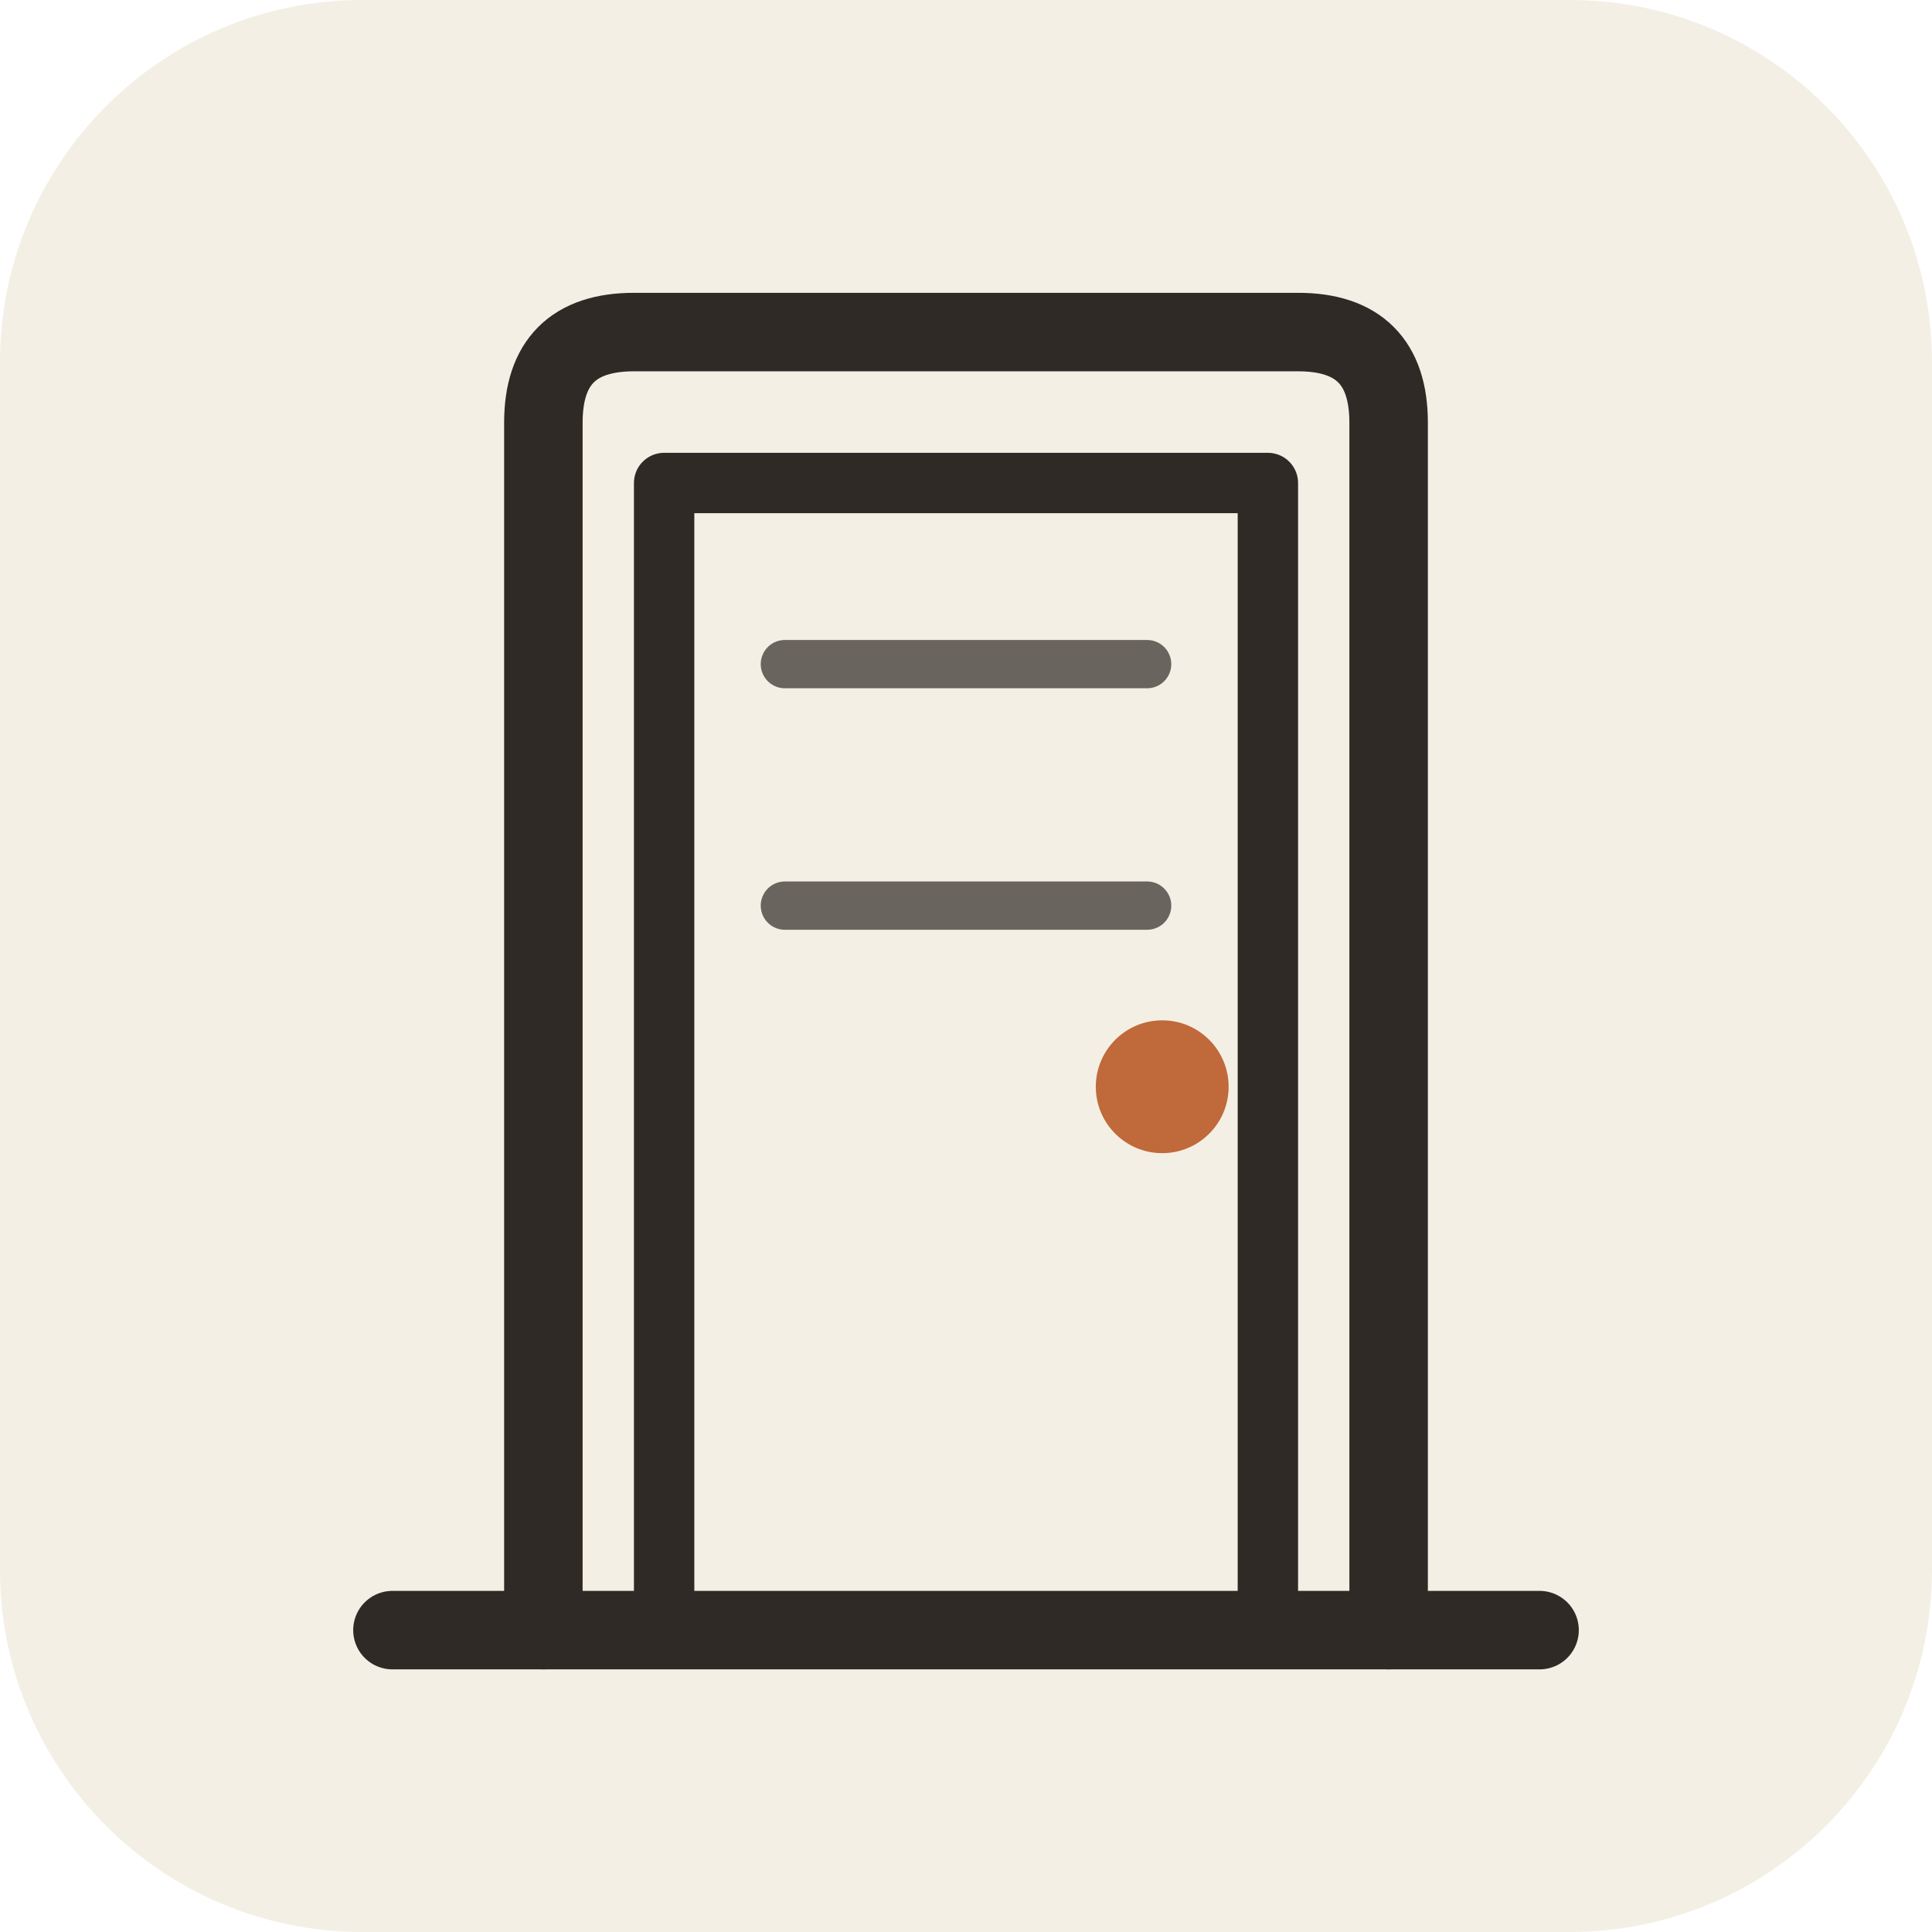
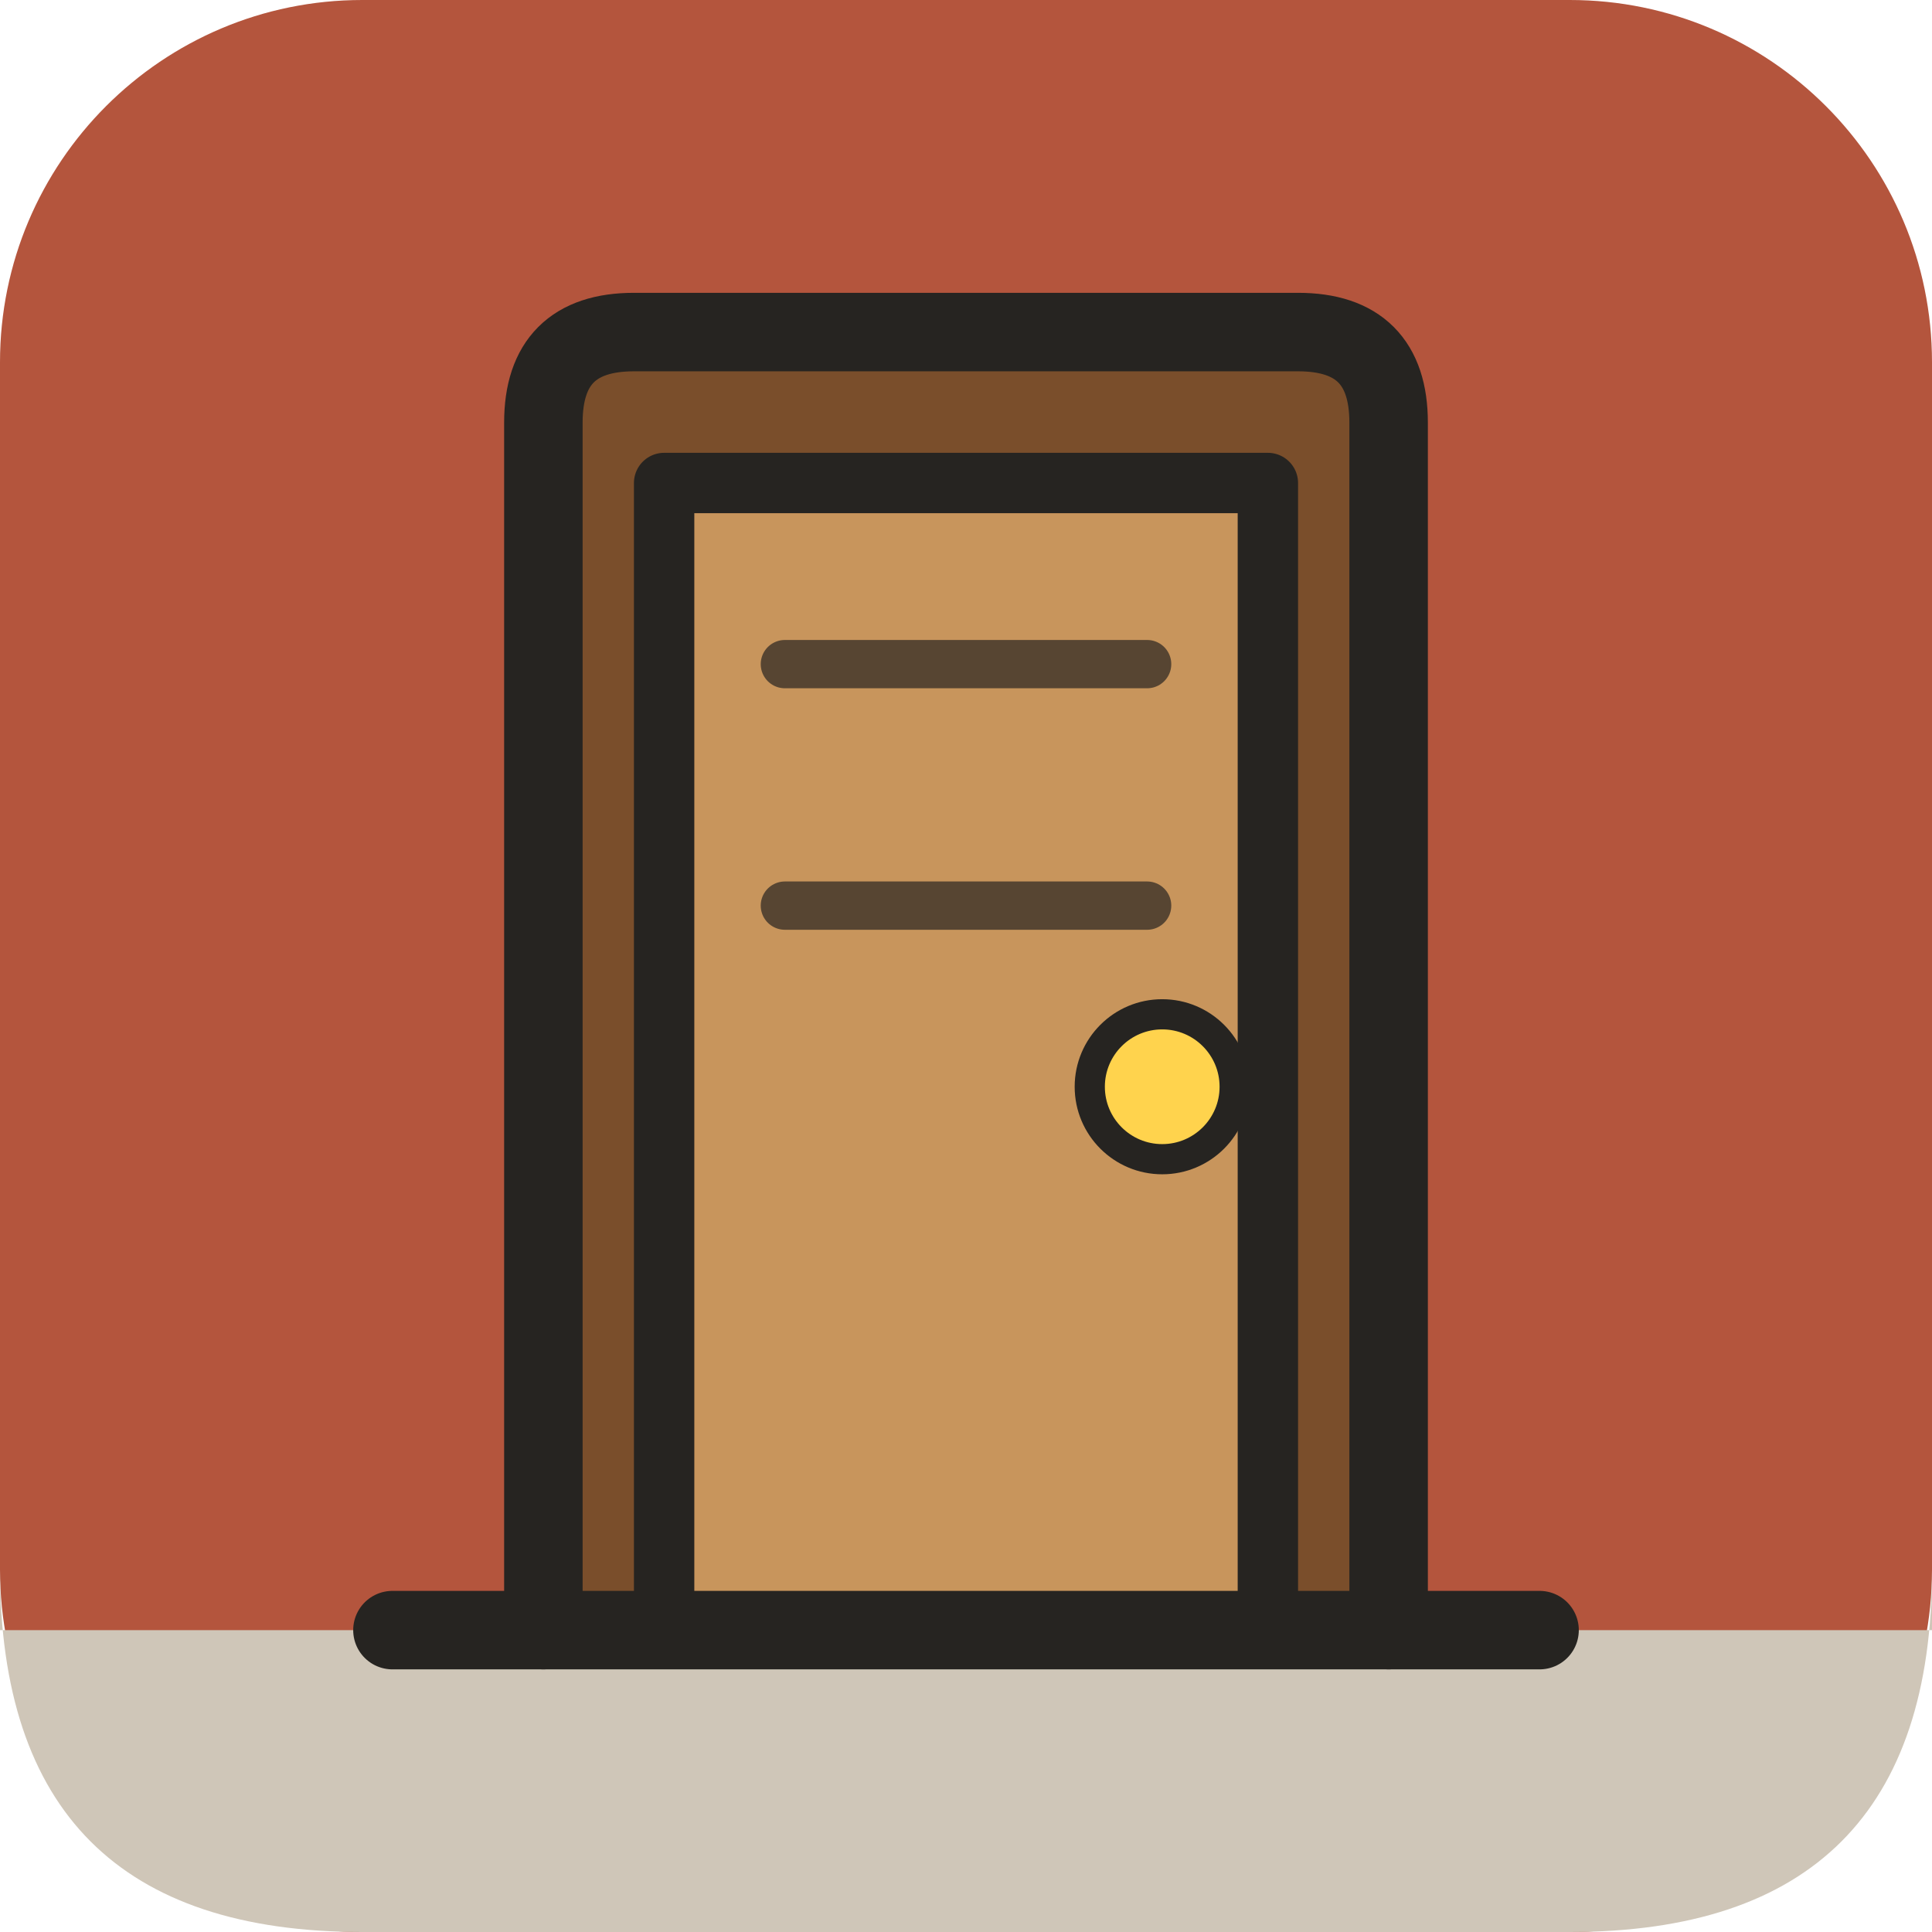
<svg xmlns="http://www.w3.org/2000/svg" viewBox="0 0 64 64">
-   <rect width="64" height="64" rx="12" fill="#f4efe4" />
-   <g fill="none" stroke="#2f2a26" stroke-width="2.6" stroke-linecap="round" stroke-linejoin="round">
-     <path d="M18 54 V14 Q18 11 21 11 H43 Q46 11 46 14 V54" />
-     <path d="M22 54 V16 H42 V54" stroke-width="2" />
+   <rect width="64" height="64" rx="12" fill="#b4553d" />
+   <path d="M0 54 H64 V52 Q64 64 52 64 H12 Q0 64 0 52 Z" fill="#cfc6b8" />
+   <g fill="none" stroke="#262421" stroke-width="2.6" stroke-linecap="round" stroke-linejoin="round">
+     <path d="M18 54 V14 Q18 11 21 11 H43 Q46 11 46 14 V54" fill="#7a4e2b" />
+     <path d="M22 54 V16 H42 V54" stroke-width="2" fill="#c8955c" />
    <path d="M26 22 H38 M26 30 H38" stroke-width="1.6" opacity=".7" />
    <path d="M13 54 H51" />
  </g>
-   <circle cx="38.5" cy="36" r="2.2" fill="#c0693b" />
+   <circle cx="38.5" cy="36" r="2.4" fill="#ffd34d" stroke="#262421" stroke-width="1" />
</svg>
